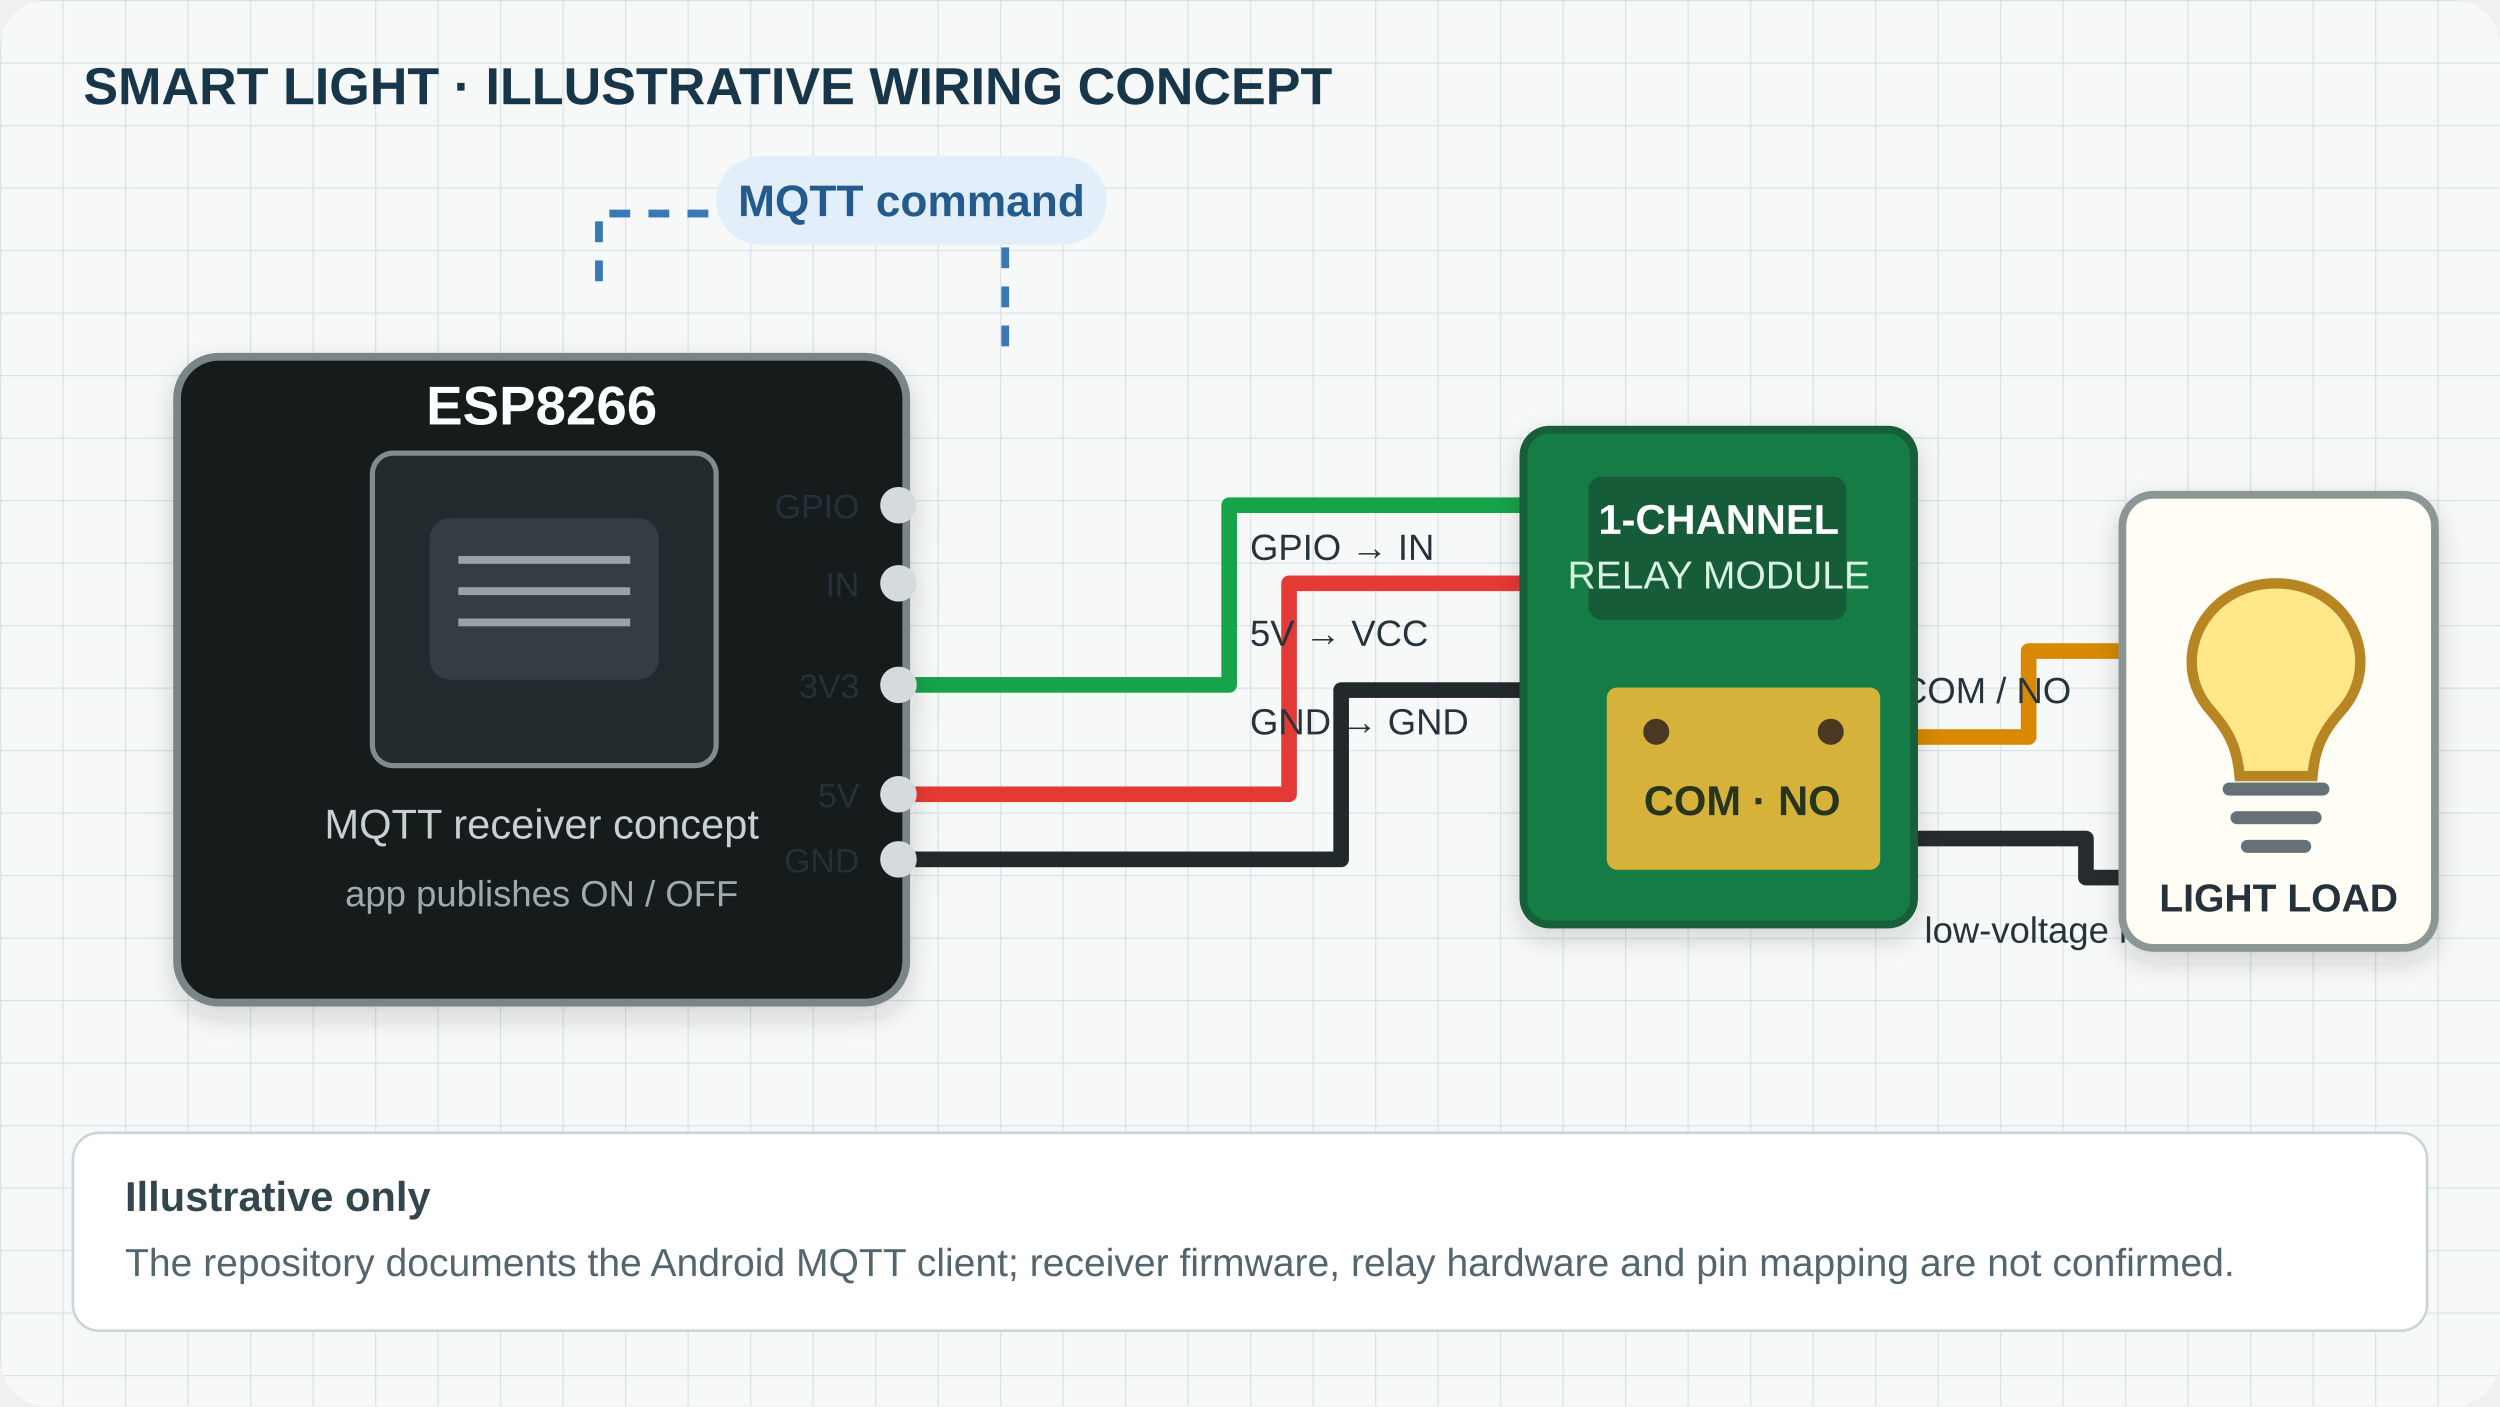
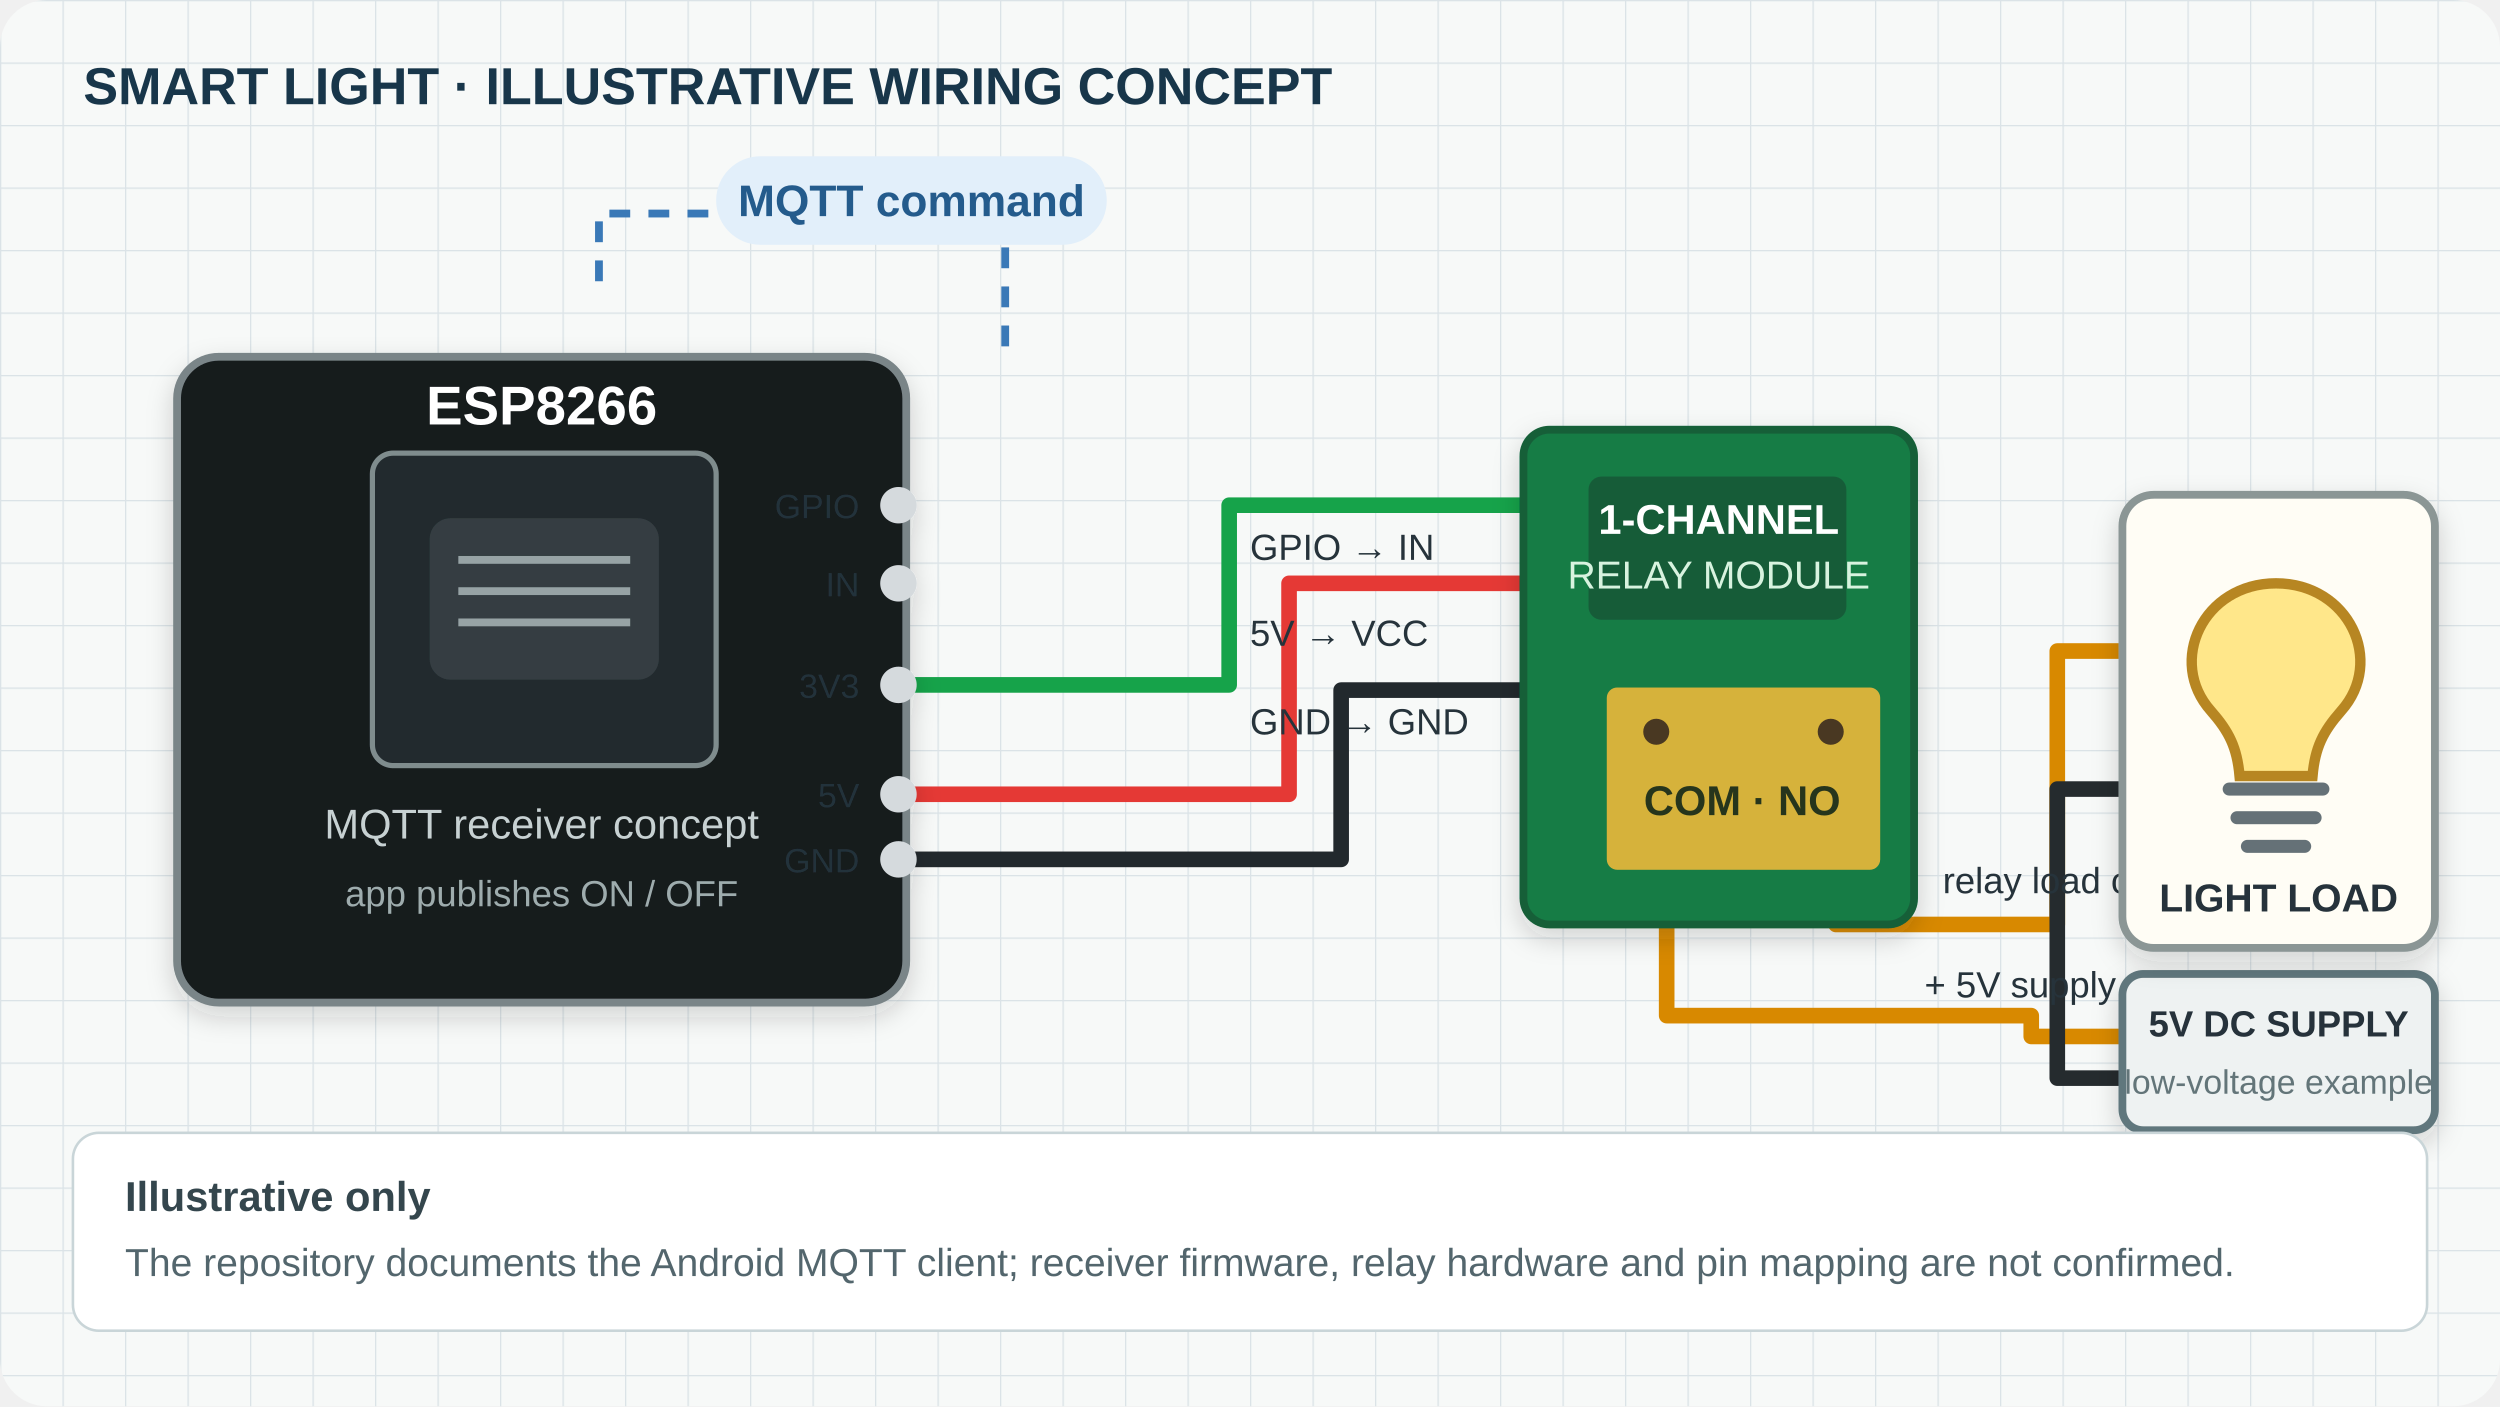
<svg xmlns="http://www.w3.org/2000/svg" viewBox="0 0 960 540" role="img" aria-labelledby="title desc">
  <defs>
    <pattern id="grid" width="24" height="24" patternUnits="userSpaceOnUse">
      <path d="M24 0H0V24" fill="none" stroke="#dbe3e7" stroke-width="1" />
    </pattern>
    <filter id="shadow" x="-20%" y="-20%" width="140%" height="140%">
      <feDropShadow dx="0" dy="4" stdDeviation="5" flood-color="#233" flood-opacity=".18" />
    </filter>
  </defs>
  <rect width="960" height="540" rx="18" fill="#f7f9f8" />
  <rect width="960" height="540" rx="18" fill="url(#grid)" />
  <text x="32" y="40" fill="#18364a" font-family="Arial,sans-serif" font-weight="700" font-size="20">SMART LIGHT · ILLUSTRATIVE WIRING CONCEPT</text>
  <g fill="none" stroke="#3a79b7" stroke-width="3" stroke-dasharray="8 7">
    <path d="M230 108V82H386V139" />
  </g>
  <g font-family="Arial,sans-serif" fill="#245b8c">
    <rect x="275" y="60" width="150" height="34" rx="17" fill="#e2effa" />
    <text x="350" y="83" text-anchor="middle" font-size="17" font-weight="700">MQTT command</text>
  </g>
  <g fill="none" stroke-linecap="round" stroke-linejoin="round" stroke-width="6">
    <path d="M345 305H495V224H585" stroke="#e53935" />
    <path d="M345 330H515V265H585" stroke="#22292d" />
    <path d="M345 263H472V194H585" stroke="#16a34a" />
-     <path d="M718 283H779V250H840" stroke="#d88900" />
-     <path d="M718 322H801V337H840" stroke="#252b2e" />
+     <path d="M640 355V390H780V398H815" stroke="#d88900" />
+     <path d="M705 355H790V250H815" stroke="#d88900" />
+     <path d="M815 303H790V414H815" stroke="#252b2e" />
  </g>
  <g fill="#26333b" font-family="Arial,sans-serif" font-size="14">
    <text x="480" y="215">GPIO → IN</text>
    <text x="480" y="248">5V → VCC</text>
    <text x="480" y="282">GND → GND</text>
-     <text x="730" y="270">COM / NO</text>
-     <text x="739" y="362">low-voltage load</text>
+     <text x="739" y="383">+ 5V supply −</text>
+     <text x="746" y="343">relay load contacts</text>
  </g>
  <g filter="url(#shadow)">
    <rect x="68" y="137" width="280" height="248" rx="16" fill="#151a1c" stroke="#7a8588" stroke-width="3" />
    <rect x="143" y="174" width="132" height="120" rx="8" fill="#222a2e" stroke="#7f8c8d" stroke-width="2" />
    <rect x="165" y="199" width="88" height="62" rx="8" fill="#343e42" />
    <path d="M176 215h66M176 227h66M176 239h66" stroke="#97a3a5" stroke-width="3" />
    <text x="208" y="163" text-anchor="middle" fill="#fff" font-family="Arial,sans-serif" font-size="21" font-weight="700">ESP8266</text>
    <text x="208" y="322" text-anchor="middle" fill="#c7d1d2" font-family="Arial,sans-serif" font-size="16">MQTT receiver concept</text>
    <text x="208" y="348" text-anchor="middle" fill="#9eacad" font-family="Arial,sans-serif" font-size="14">app publishes ON / OFF</text>
    <g fill="#d5dadd">
      <circle cx="345" cy="194" r="7" />
      <circle cx="345" cy="224" r="7" />
      <circle cx="345" cy="263" r="7" />
      <circle cx="345" cy="305" r="7" />
      <circle cx="345" cy="330" r="7" />
    </g>
    <g fill="#24323a" font-family="Arial,sans-serif" font-size="13" text-anchor="end">
      <text x="330" y="199">GPIO</text>
      <text x="330" y="229">IN</text>
      <text x="330" y="268">3V3</text>
      <text x="330" y="310">5V</text>
      <text x="330" y="335">GND</text>
    </g>
  </g>
  <g filter="url(#shadow)">
    <rect x="585" y="165" width="150" height="190" rx="10" fill="#147b45" stroke="#125f39" stroke-width="3" />
    <rect x="610" y="183" width="99" height="55" rx="5" fill="#145c39" />
    <text x="660" y="205" text-anchor="middle" fill="#fff" font-family="Arial,sans-serif" font-size="16" font-weight="700">1-CHANNEL</text>
    <text x="660" y="226" text-anchor="middle" fill="#d8f3df" font-family="Arial,sans-serif" font-size="15">RELAY MODULE</text>
    <rect x="617" y="264" width="105" height="70" rx="4" fill="#d6b23b" />
    <circle cx="636" cy="281" r="5" fill="#4a3820" />
    <circle cx="703" cy="281" r="5" fill="#4a3820" />
    <text x="669" y="313" text-anchor="middle" fill="#28351d" font-family="Arial,sans-serif" font-size="16" font-weight="700">COM · NO</text>
  </g>
  <g filter="url(#shadow)">
+     <rect x="815" y="374" width="120" height="60" rx="8" fill="#eef2f2" stroke="#61777d" stroke-width="3" />
+     <text x="875" y="398" text-anchor="middle" fill="#26323a" font-family="Arial,sans-serif" font-size="14" font-weight="700">5V DC SUPPLY</text>
+     <text x="875" y="420" text-anchor="middle" fill="#637579" font-family="Arial,sans-serif" font-size="13">low-voltage example</text>
+   </g>
+   <g filter="url(#shadow)">
    <rect x="815" y="190" width="120" height="174" rx="12" fill="#fffdf5" stroke="#8b9695" stroke-width="3" />
    <path d="M874 224c-28 0-42 30-25 49 7 8 10 14 11 25h28c1-11 4-17 11-25 17-19 3-49-25-49z" fill="#ffe78a" stroke="#b78623" stroke-width="4" />
    <path d="M856 303h36M859 314h30M863 325h22" stroke="#657177" stroke-width="5" stroke-linecap="round" />
    <text x="875" y="350" text-anchor="middle" fill="#25323a" font-family="Arial,sans-serif" font-size="15" font-weight="700">LIGHT LOAD</text>
  </g>
  <rect x="28" y="435" width="904" height="76" rx="10" fill="#fff" stroke="#c9d5d8" />
  <text x="48" y="465" fill="#34464d" font-family="Arial,sans-serif" font-size="16" font-weight="700">Illustrative only</text>
  <text x="48" y="490" fill="#53666d" font-family="Arial,sans-serif" font-size="15">The repository documents the Android MQTT client; receiver firmware, relay hardware and pin mapping are not confirmed.</text>
</svg>
